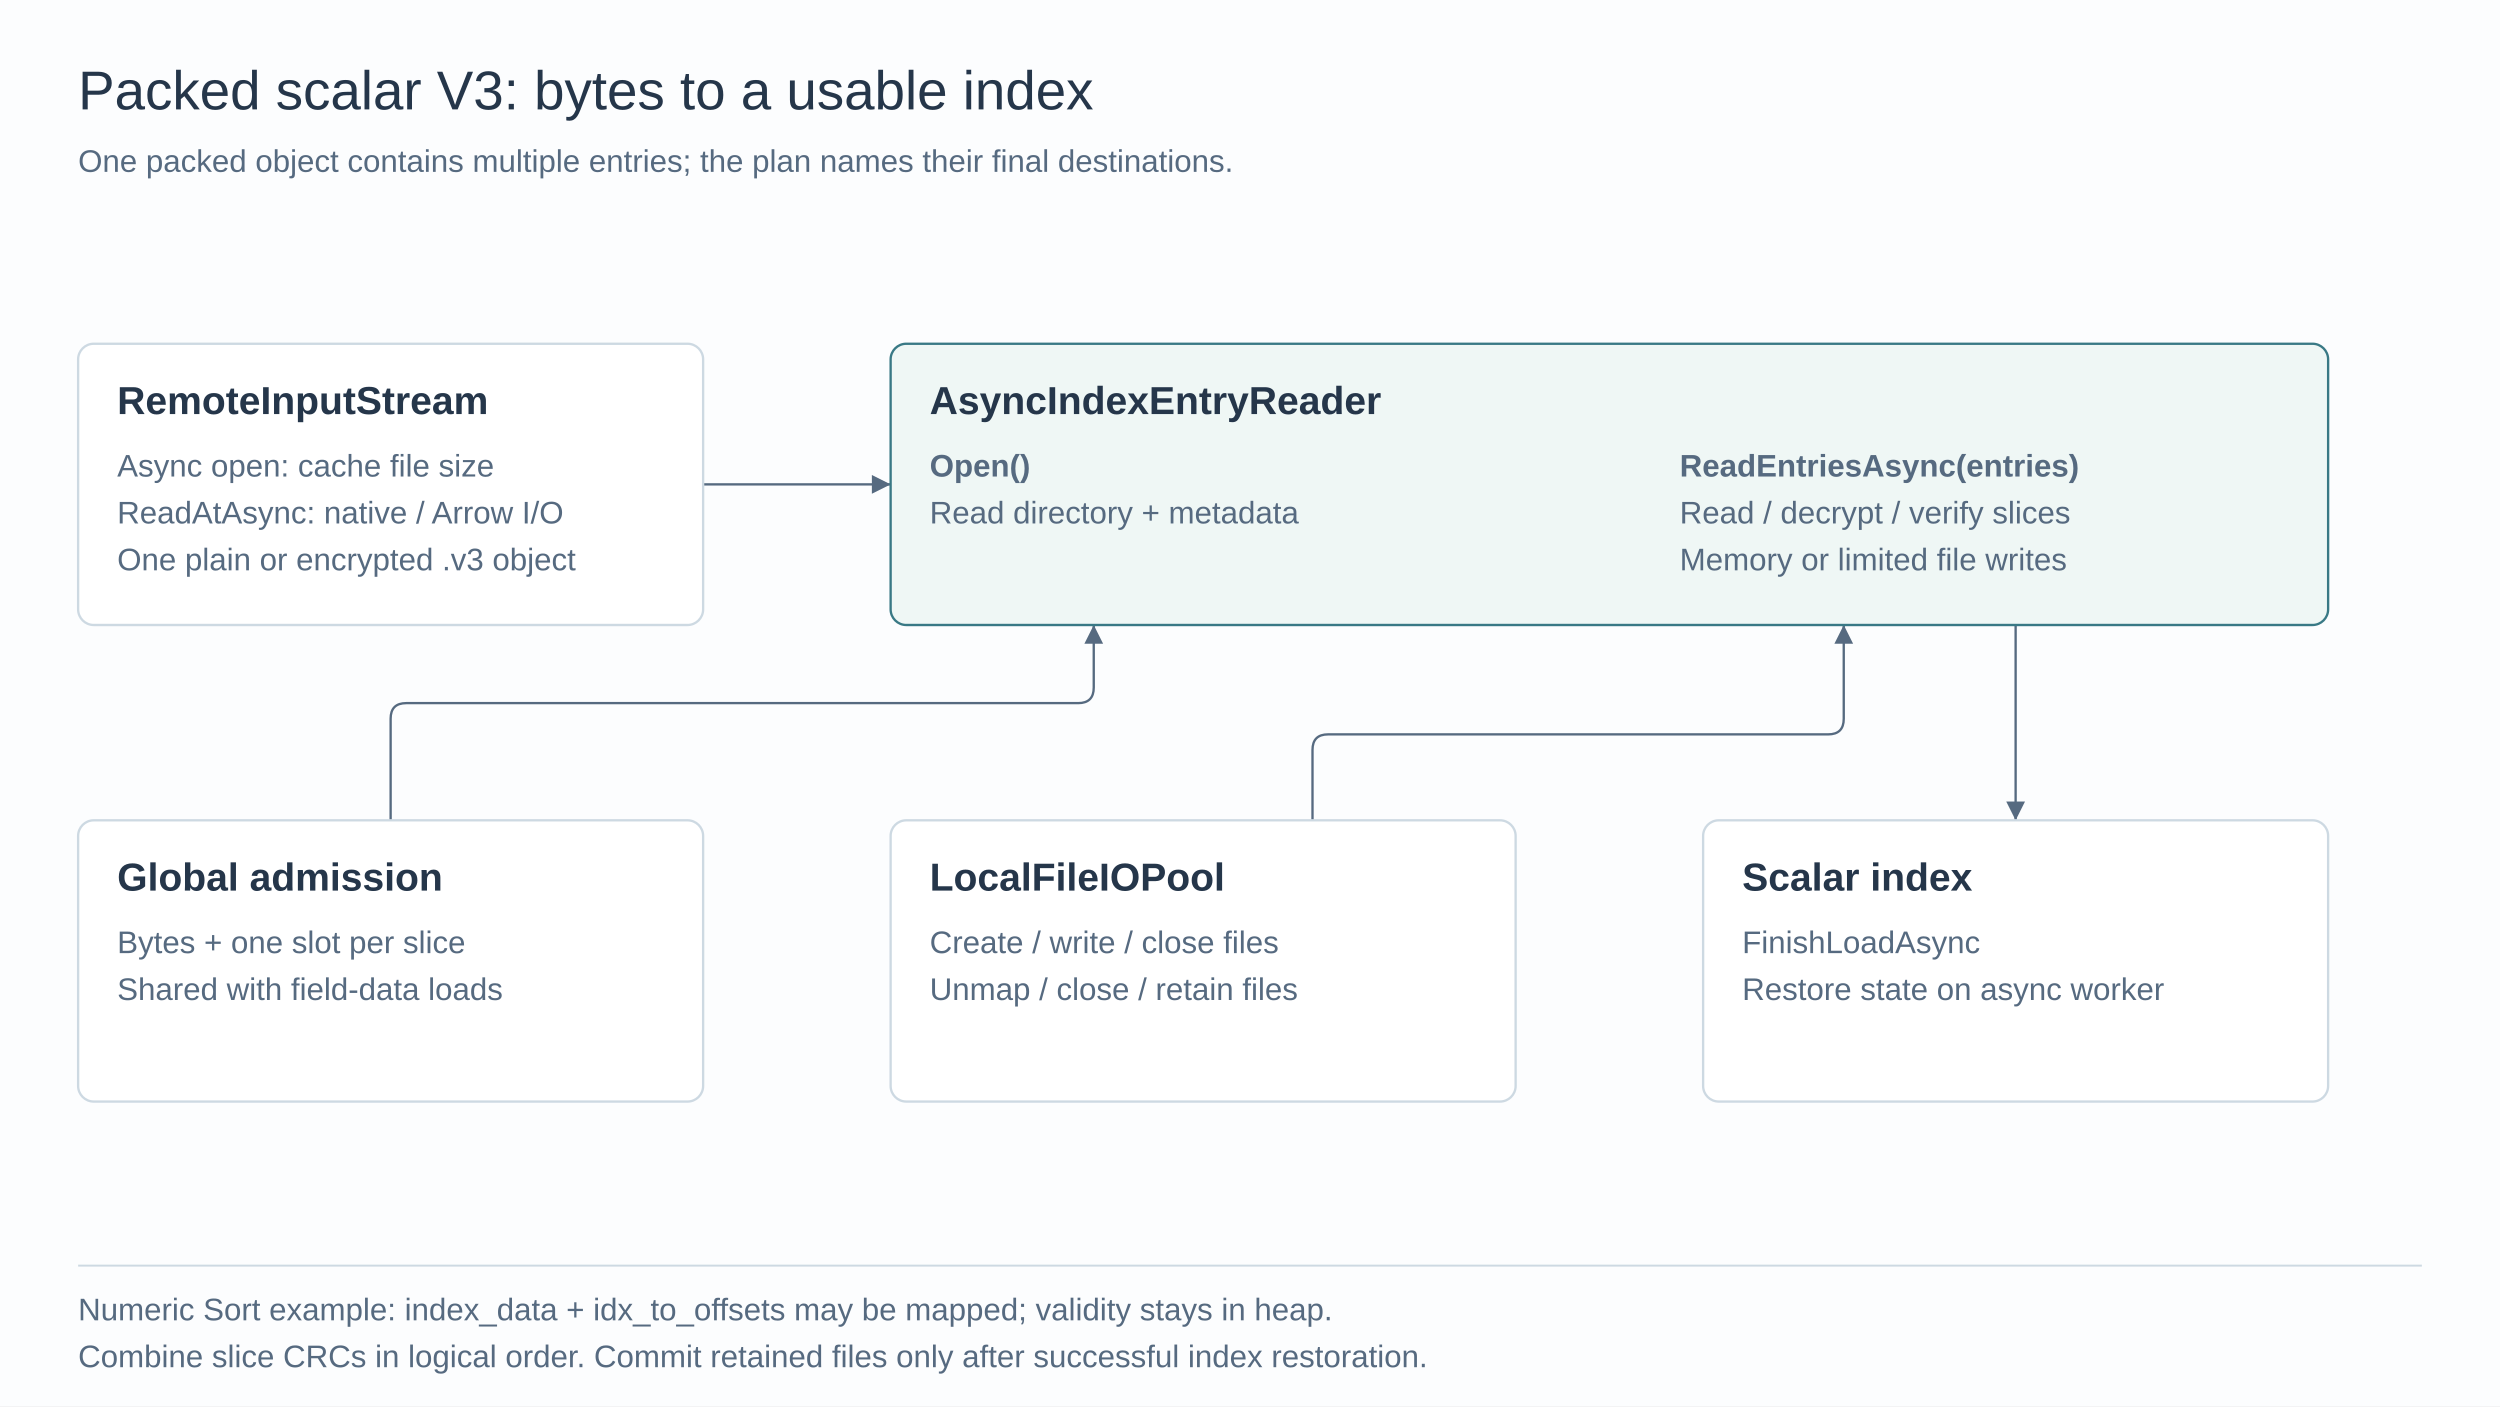
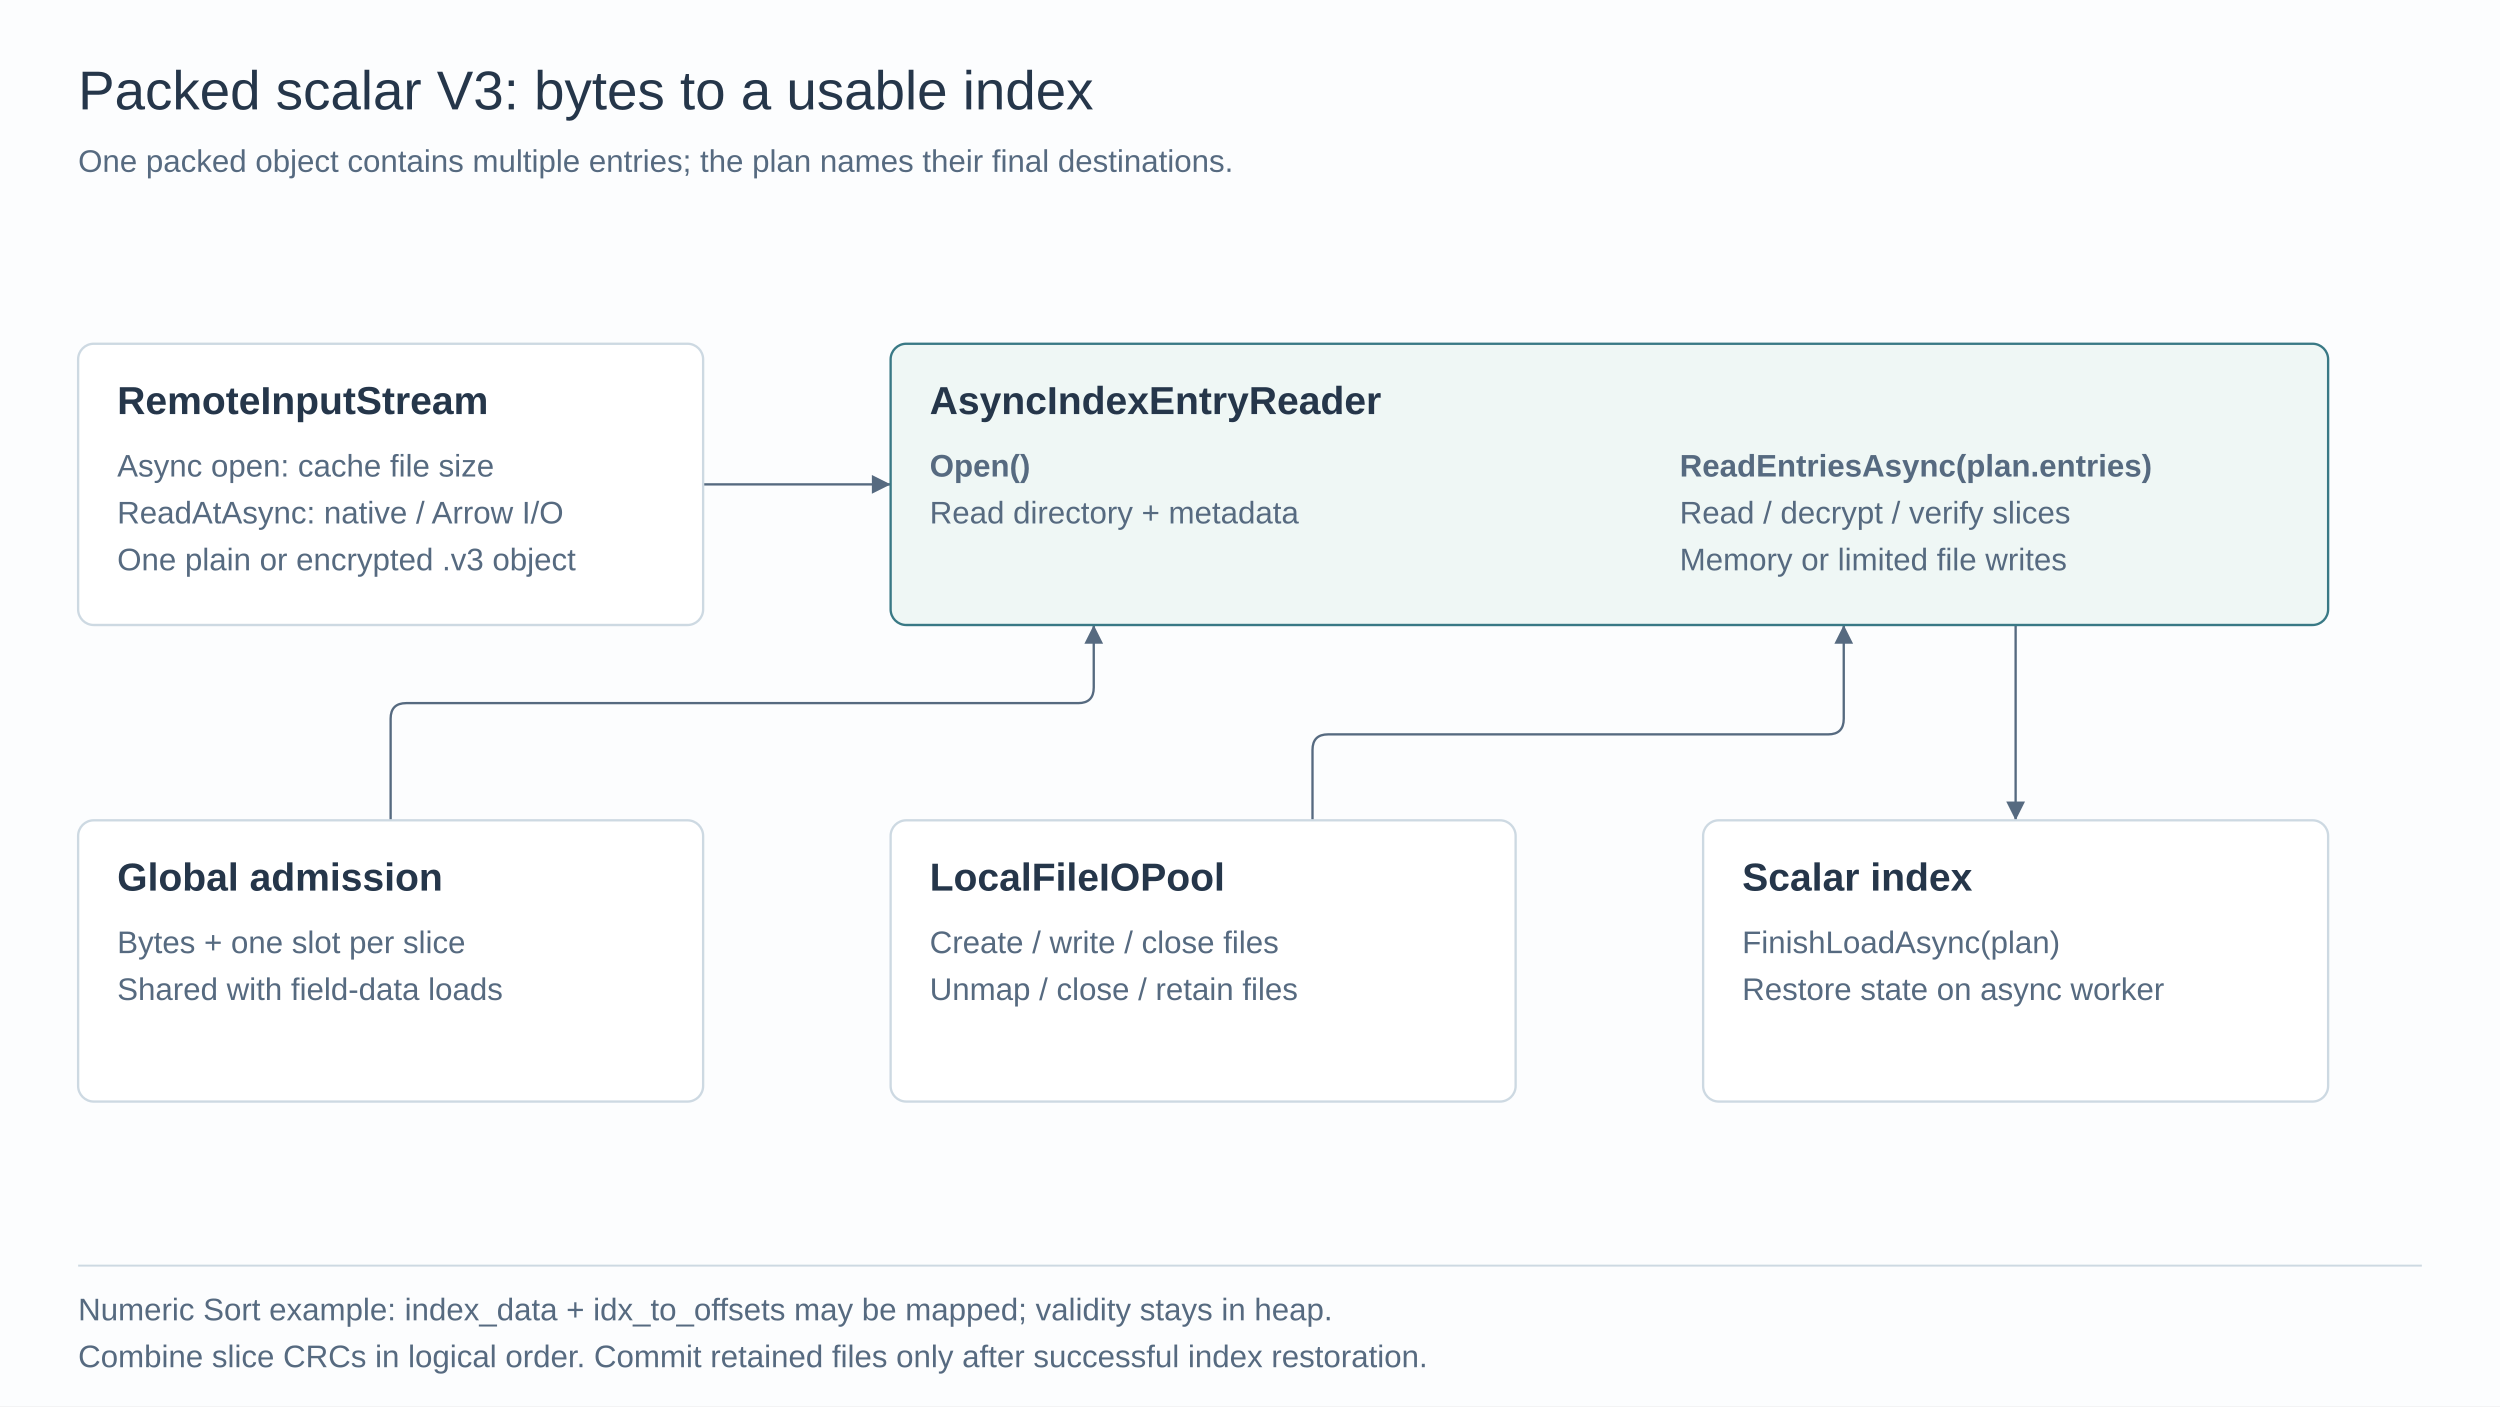
<svg xmlns="http://www.w3.org/2000/svg" width="1280" height="720" viewBox="0 0 1280 720" role="img" aria-labelledby="packed-architecture-title packed-architecture-desc">
  <defs>
    <marker id="packed-architecture-arrow" markerWidth="8" markerHeight="8" refX="8" refY="4" orient="auto">
      <path d="M 0 0 L 8 4 L 0 8 Z" fill="#566A80" />
    </marker>
    <marker id="packed-architecture-accent" markerWidth="8" markerHeight="8" refX="8" refY="4" orient="auto">
      <path d="M 0 0 L 8 4 L 0 8 Z" fill="#397985" />
    </marker>
    <marker id="packed-architecture-link" markerWidth="8" markerHeight="8" refX="8" refY="4" orient="auto">
      <path d="M 0 0 L 8 4 L 0 8 Z" fill="#557794" />
    </marker>
  </defs>
  <rect width="1280" height="720" fill="#FCFDFE" />
  <g font-family="Geist, Arial, sans-serif">
    <text x="40" y="56" font-size="28" fill="#25364A" text-anchor="start" font-weight="400">Packed scalar V3: bytes to a usable index</text>
    <text x="40" y="88" font-size="16" fill="#566A80" text-anchor="start" font-weight="400">One packed object contains multiple entries; the plan names their final destinations.</text>
    <path d="M 360 248 L 456 248" fill="none" stroke="#566A80" stroke-width="1.2" marker-end="url(#packed-architecture-arrow)" />
    <path d="M 200 420 L 200 368 Q 200 360 208 360 L 552 360 Q 560 360 560 352 L 560 320" fill="none" stroke="#566A80" stroke-width="1.2" marker-end="url(#packed-architecture-arrow)" />
    <path d="M 672 420 L 672 384 Q 672 376 680 376 L 936 376 Q 944 376 944 368 L 944 320" fill="none" stroke="#566A80" stroke-width="1.2" marker-end="url(#packed-architecture-arrow)" />
    <path d="M 1032 320 L 1032 420" fill="none" stroke="#566A80" stroke-width="1.2" marker-end="url(#packed-architecture-arrow)" />
    <g data-node="RemoteInputStream">
      <rect x="40" y="176" width="320" height="144" rx="8" fill="#FFFFFF" stroke="#CDD9E2" stroke-width="1.2" />
      <text x="60" y="212" font-size="20" fill="#25364A" text-anchor="start" font-weight="600">RemoteInputStream</text>
      <text x="60" y="244" font-size="16" fill="#566A80" text-anchor="start" font-weight="400">Async open: cache file size</text>
      <text x="60" y="268" font-size="16" fill="#566A80" text-anchor="start" font-weight="400">ReadAtAsync: native / Arrow I/O</text>
      <text x="60" y="292" font-size="16" fill="#566A80">One plain or encrypted .v3 object</text>
    </g>
    <g data-node="AsyncIndexEntryReader">
      <rect x="456" y="176" width="736" height="144" rx="8" fill="#EFF7F5" stroke="#397985" stroke-width="1.2" />
      <text x="476" y="212" font-size="20" fill="#25364A" text-anchor="start" font-weight="600">AsyncIndexEntryReader</text>
      <text x="476" y="244" font-size="16" fill="#566A80" text-anchor="start" font-weight="600">Open()</text>
      <text x="476" y="268" font-size="16" fill="#566A80" text-anchor="start" font-weight="400">Read directory + metadata</text>
-       <text x="860" y="244" font-size="16" fill="#566A80" text-anchor="start" font-weight="600">ReadEntriesAsync(entries)</text>
+       <text x="860" y="244" font-size="16" fill="#566A80" text-anchor="start" font-weight="600">ReadEntriesAsync(plan.entries)</text>
      <text x="860" y="268" font-size="16" fill="#566A80" text-anchor="start" font-weight="400">Read / decrypt / verify slices</text>
      <text x="860" y="292" font-size="16" fill="#566A80" text-anchor="start" font-weight="400">Memory or limited file writes</text>
    </g>
    <g data-node="Global admission">
      <rect x="40" y="420" width="320" height="144" rx="8" fill="#FFFFFF" stroke="#CDD9E2" stroke-width="1.2" />
      <text x="60" y="456" font-size="20" fill="#25364A" text-anchor="start" font-weight="600">Global admission</text>
      <text x="60" y="488" font-size="16" fill="#566A80" text-anchor="start" font-weight="400">Bytes + one slot per slice</text>
      <text x="60" y="512" font-size="16" fill="#566A80" text-anchor="start" font-weight="400">Shared with field-data loads</text>
    </g>
    <g data-node="LocalFileIOPool">
      <rect x="456" y="420" width="320" height="144" rx="8" fill="#FFFFFF" stroke="#CDD9E2" stroke-width="1.2" />
      <text x="476" y="456" font-size="20" fill="#25364A" text-anchor="start" font-weight="600">LocalFileIOPool</text>
      <text x="476" y="488" font-size="16" fill="#566A80" text-anchor="start" font-weight="400">Create / write / close files</text>
      <text x="476" y="512" font-size="16" fill="#566A80" text-anchor="start" font-weight="400">Unmap / close / retain files</text>
    </g>
    <g data-node="Scalar index">
      <rect x="872" y="420" width="320" height="144" rx="8" fill="#FFFFFF" stroke="#CDD9E2" stroke-width="1.2" />
      <text x="892" y="456" font-size="20" fill="#25364A" text-anchor="start" font-weight="600">Scalar index</text>
-       <text x="892" y="488" font-size="16" fill="#566A80" text-anchor="start" font-weight="400">FinishLoadAsync</text>
+       <text x="892" y="488" font-size="16" fill="#566A80" text-anchor="start" font-weight="400">FinishLoadAsync(plan)</text>
      <text x="892" y="512" font-size="16" fill="#566A80" text-anchor="start" font-weight="400">Restore state on async worker</text>
    </g>
    <line x1="40" y1="648" x2="1240" y2="648" stroke="#CDD9E2" />
    <text x="40" y="676" font-size="16" fill="#566A80" text-anchor="start" font-weight="400">Numeric Sort example: index_data + idx_to_offsets may be mapped; validity stays in heap.</text>
    <text x="40" y="700" font-size="16" fill="#566A80" text-anchor="start" font-weight="400">Combine slice CRCs in logical order. Commit retained files only after successful index restoration.</text>
  </g>
</svg>
